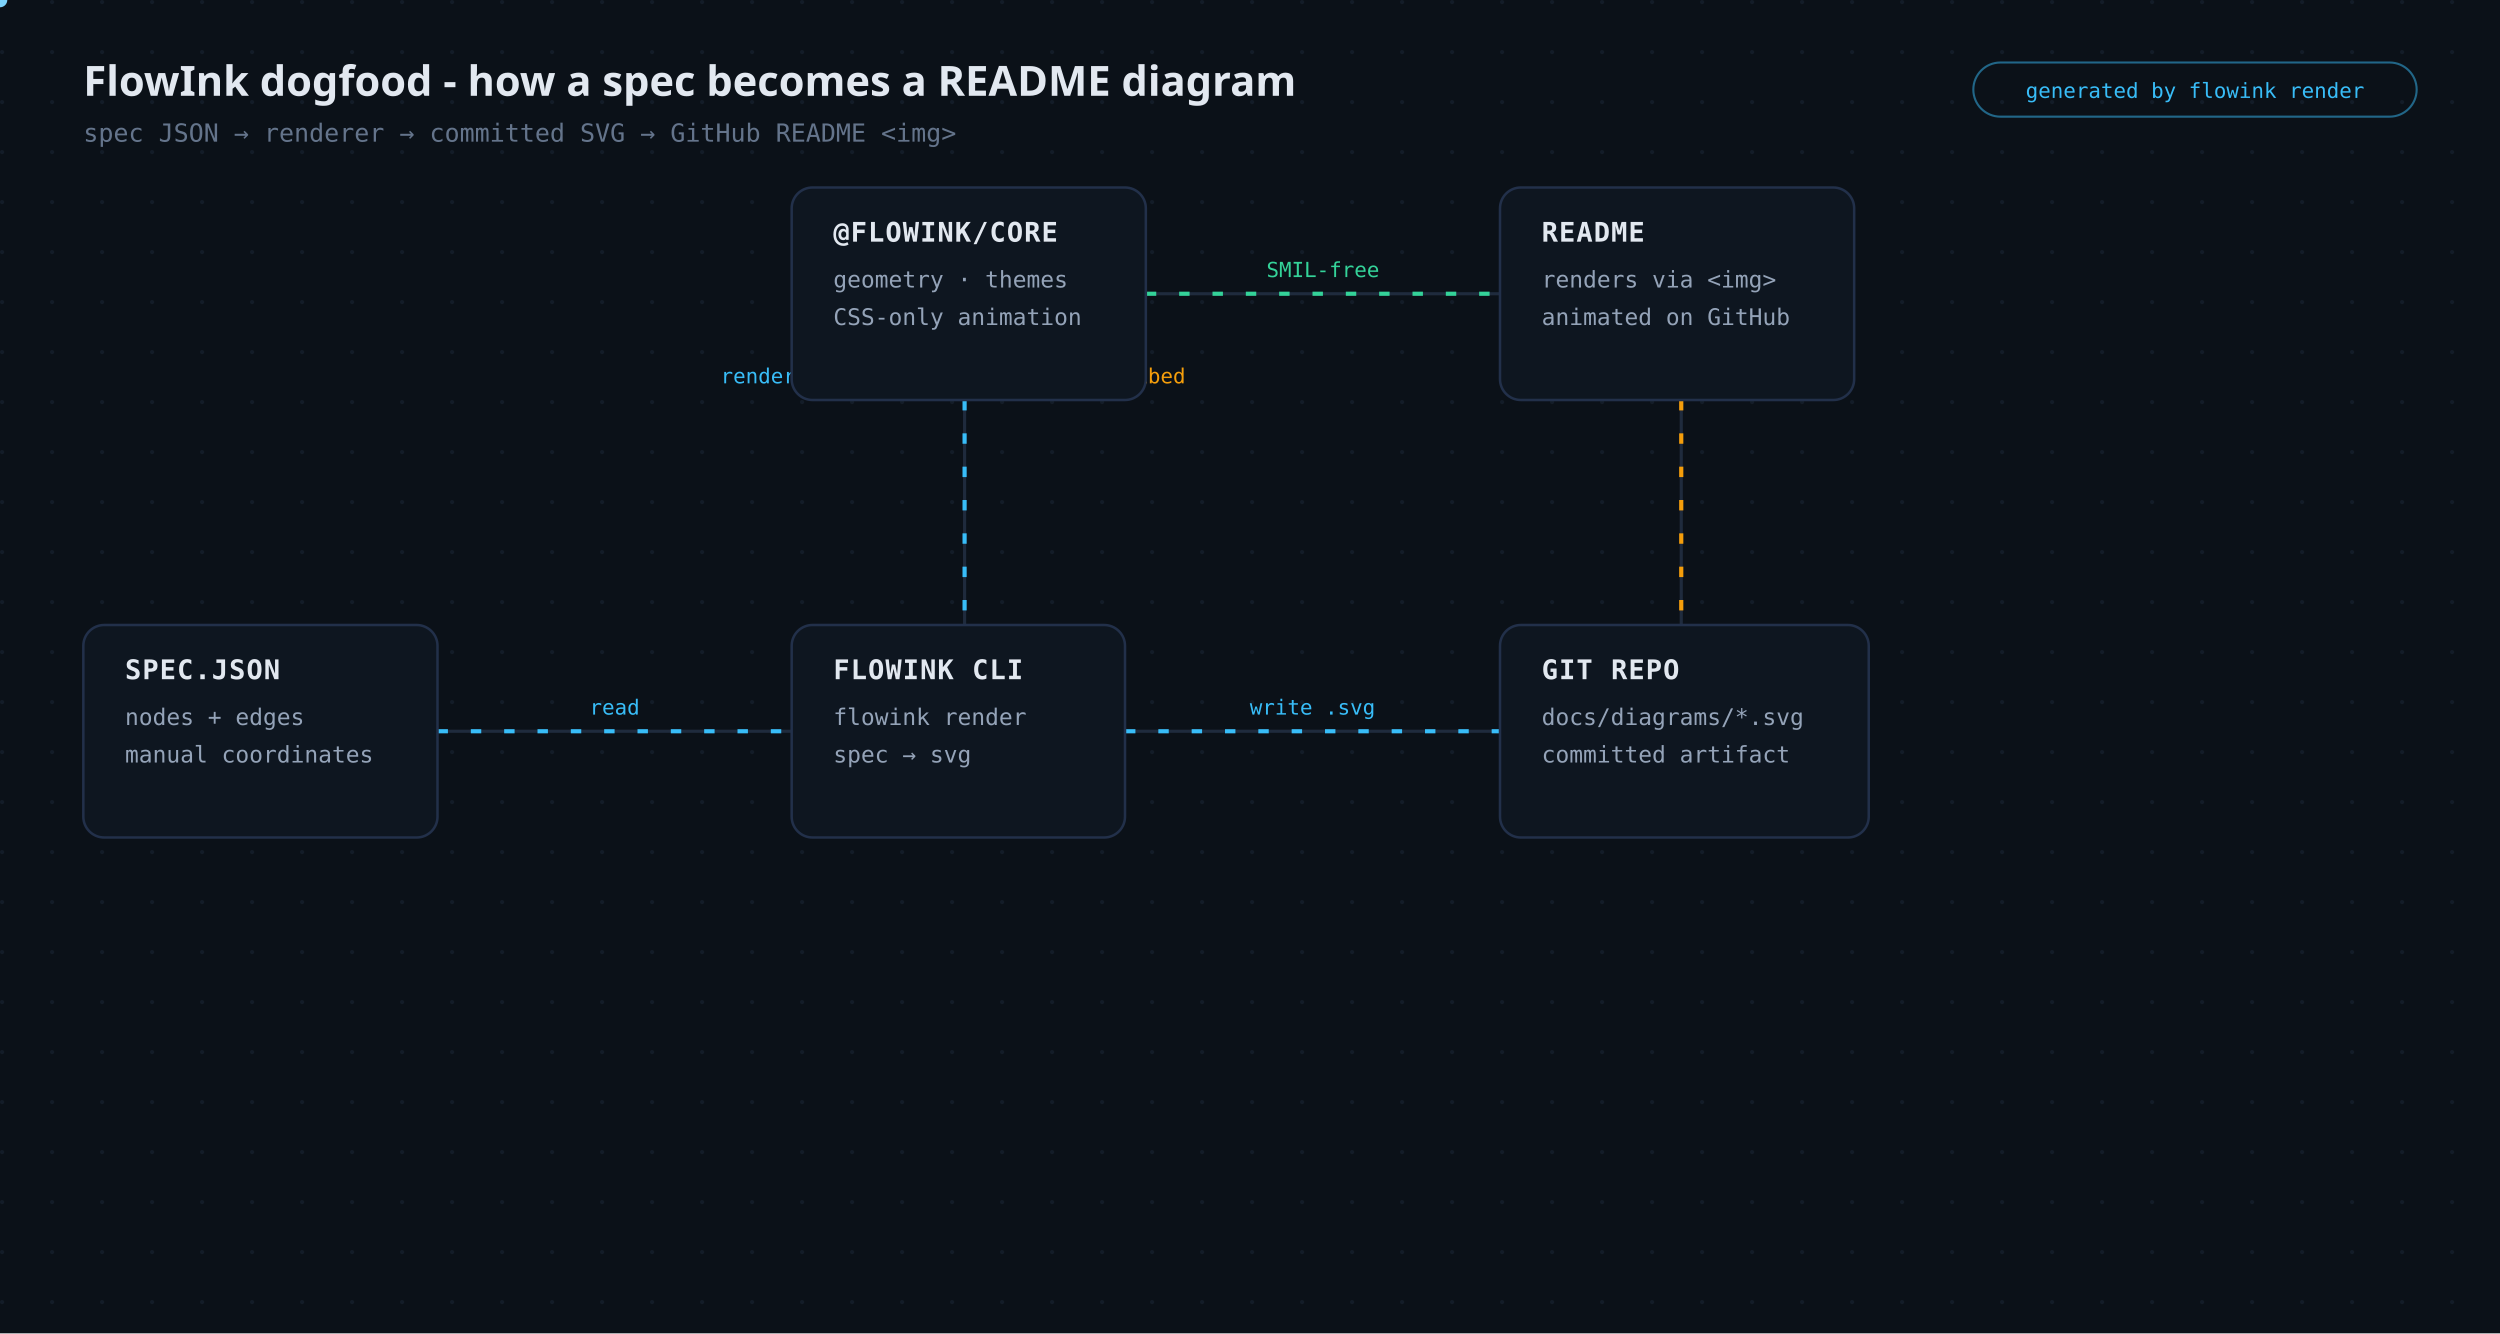
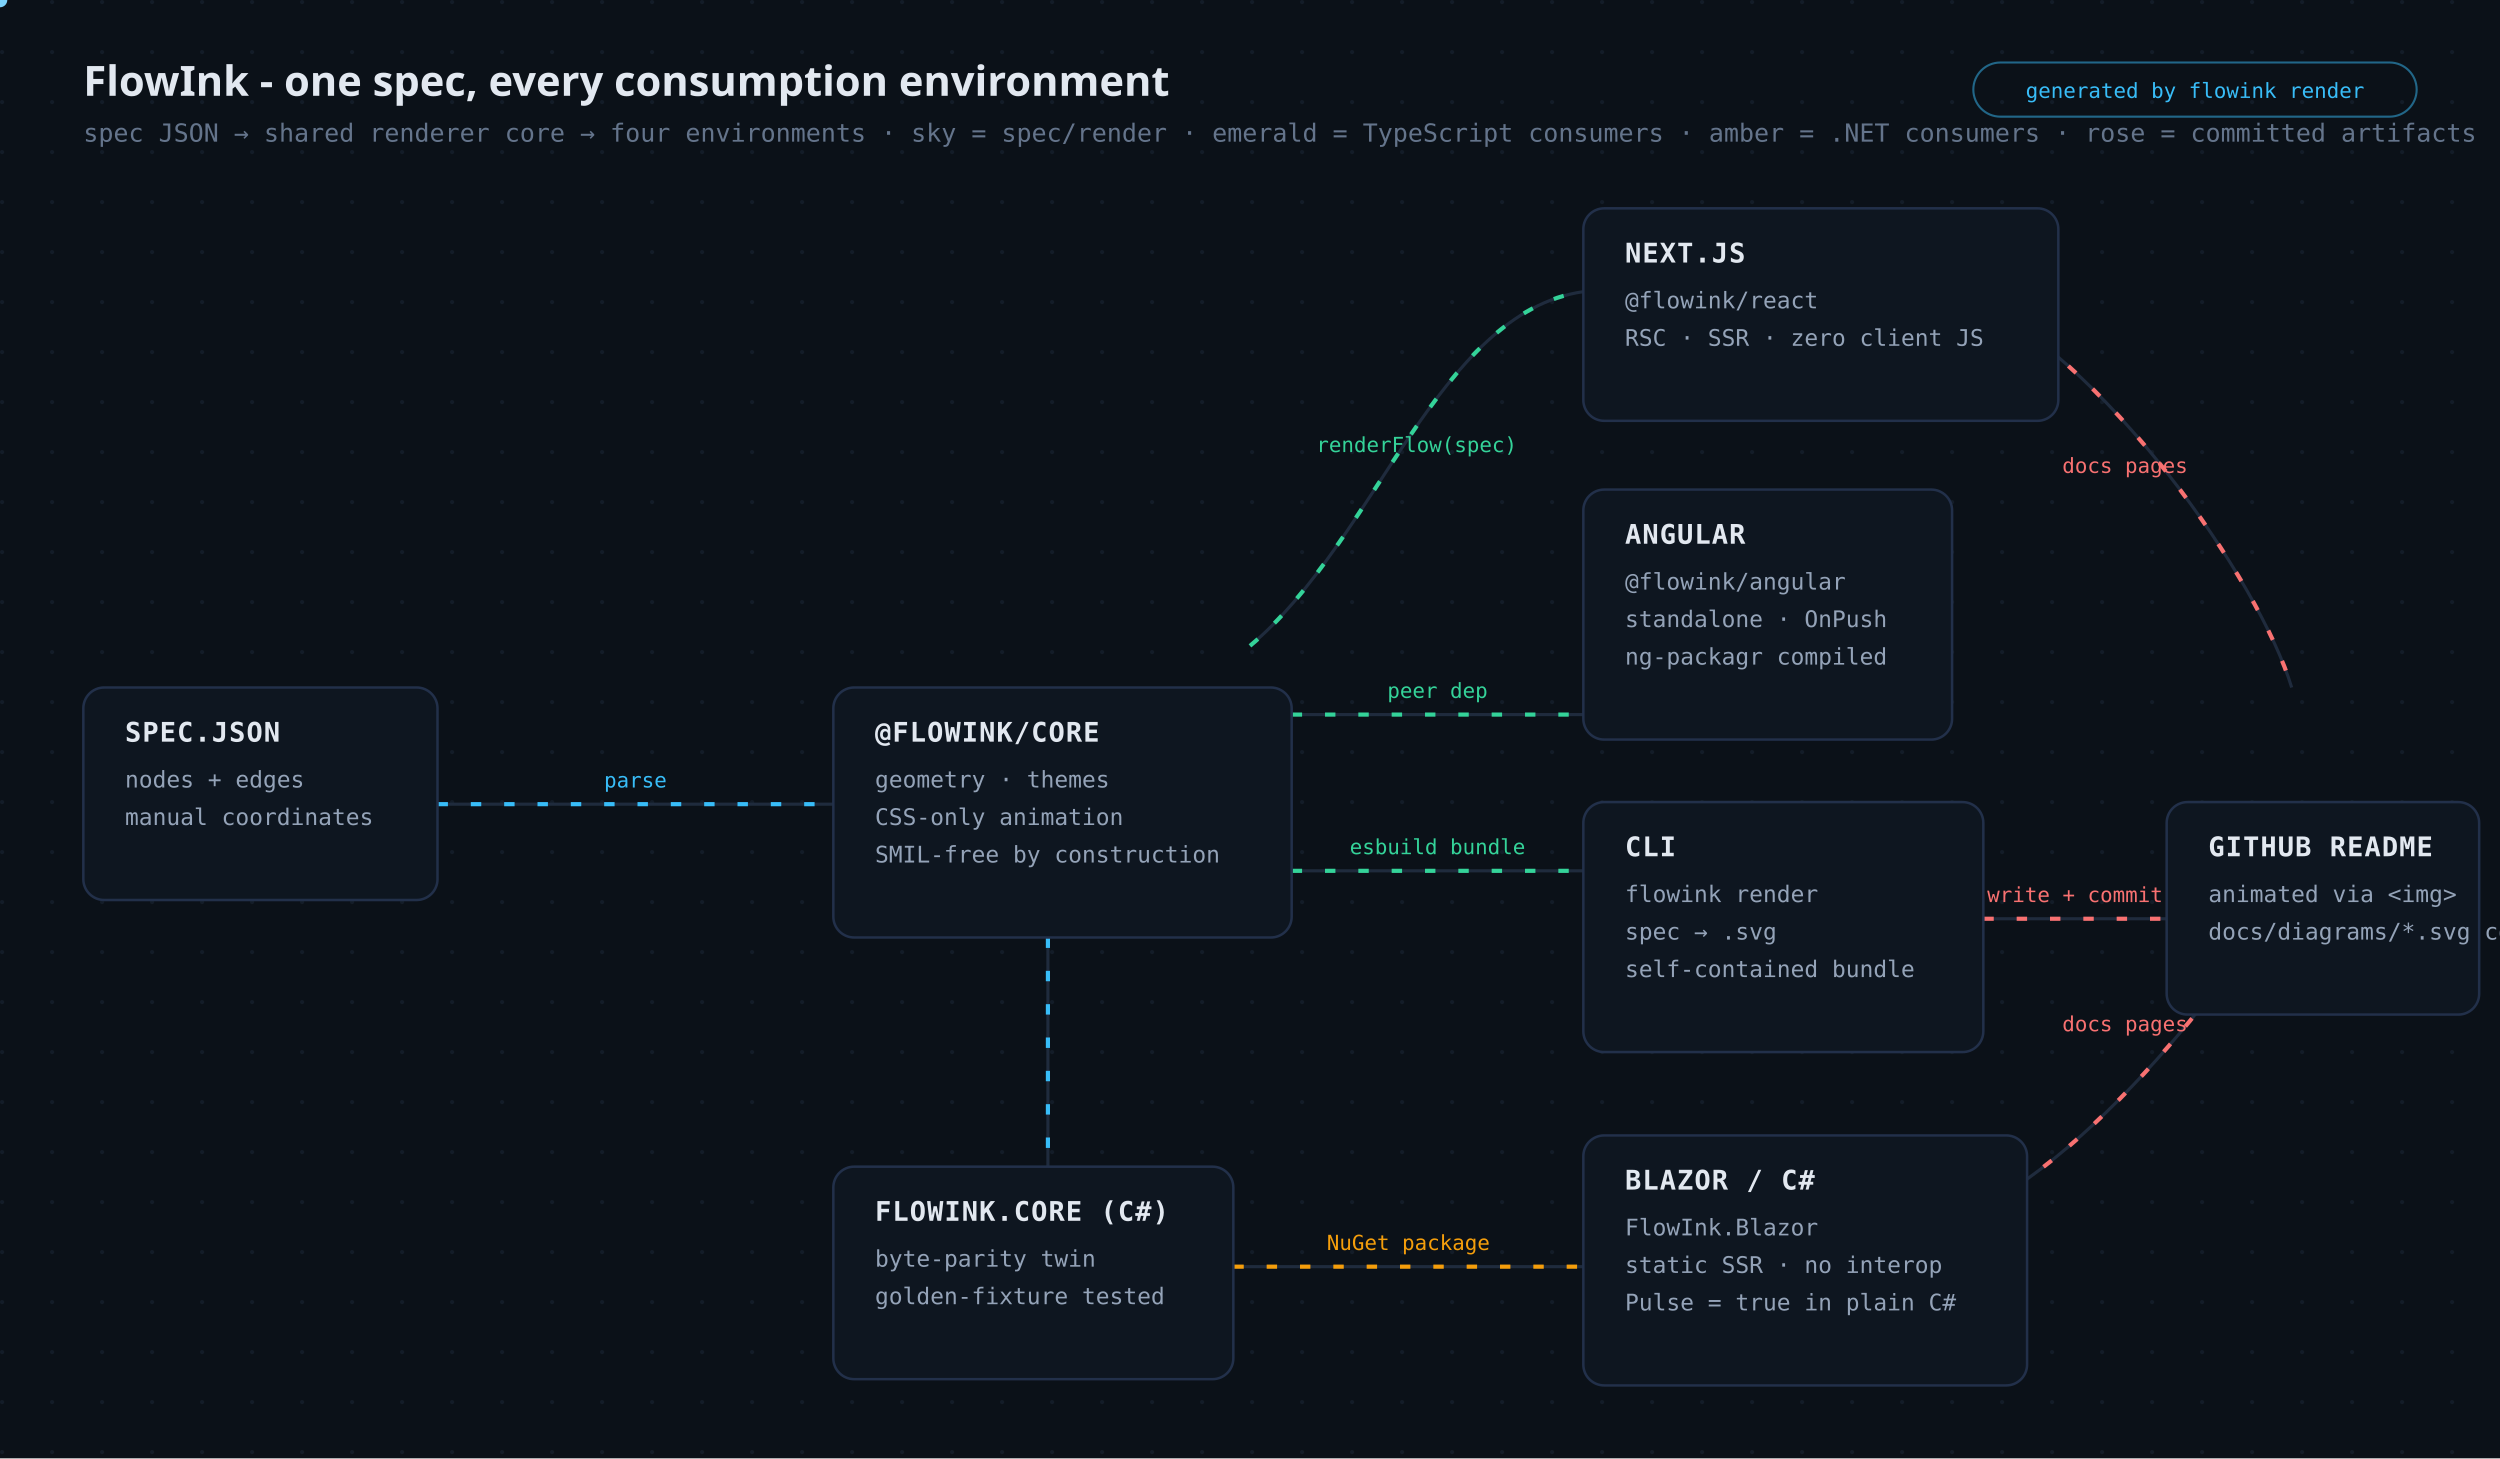
- <svg xmlns="http://www.w3.org/2000/svg" width="1200" height="640" viewBox="0 0 1200 640" role="img" aria-label="FlowInk dogfood - how a spec becomes a README diagram - spec JSON → renderer → committed SVG → GitHub README &lt;img&gt;. Animated flows: colored dashes move along request paths; node borders breathe.">
+ <svg xmlns="http://www.w3.org/2000/svg" width="1200" height="700" viewBox="0 0 1200 700" role="img" aria-label="FlowInk - one spec, every consumption environment - spec JSON → shared renderer core → four environments · sky = spec/render · emerald = TypeScript consumers · amber = .NET consumers · rose = committed artifacts. Animated flows: colored dashes move along request paths; node borders breathe.">
  <defs>
    <pattern id="fi-dark-dots" width="24" height="24" patternUnits="userSpaceOnUse">
      <circle cx="1" cy="1" r="1" fill="#1B2737" />
    </pattern>
  </defs>
  <style>
    .fi-dark-node { fill: #0E1620; stroke: #22304A; stroke-width: 1.2; }
    .fi-dark-edge { stroke: #1F2B3D; stroke-width: 1.5; fill: none; }
    .fi-dark-pulse { animation: fi-dark-pulse 3s ease-in-out infinite; }
    .fi-dark-flow-sky { stroke: #38BDF8; stroke-width: 2; fill: none; stroke-dasharray: 5 11; animation: fi-dark-dash-sky-f 1.5s linear infinite; }
    .fi-dark-flow-sky-b { animation-name: fi-dark-dash-sky-b; }
    .fi-dark-flow-emerald { stroke: #34D399; stroke-width: 2; fill: none; stroke-dasharray: 5 11; animation: fi-dark-dash-emerald-f 1.5s linear infinite; }
    .fi-dark-flow-emerald-b { animation-name: fi-dark-dash-emerald-b; }
    .fi-dark-flow-amber { stroke: #F59E0B; stroke-width: 2; fill: none; stroke-dasharray: 5 11; animation: fi-dark-dash-amber-f 1.5s linear infinite; }
    .fi-dark-flow-amber-b { animation-name: fi-dark-dash-amber-b; }
    .fi-dark-flow-rose { stroke: #F87171; stroke-width: 2; fill: none; stroke-dasharray: 5 11; animation: fi-dark-dash-rose-f 1.5s linear infinite; }
    .fi-dark-flow-rose-b { animation-name: fi-dark-dash-rose-b; }
    .fi-dark-packet { animation: fi-dark-ride 1.5s linear infinite; }
    @keyframes fi-dark-pulse { 0%, 100% { stroke-opacity: 1; } 50% { stroke-opacity: .5; } }
    @keyframes fi-dark-ride { from { offset-distance: 0%; } to { offset-distance: 100%; } }
    @keyframes fi-dark-dash-sky-f { to { stroke-dashoffset: -16; } }
    @keyframes fi-dark-dash-sky-b { to { stroke-dashoffset: 16; } }
    @keyframes fi-dark-dash-emerald-f { to { stroke-dashoffset: -16; } }
    @keyframes fi-dark-dash-emerald-b { to { stroke-dashoffset: 16; } }
    @keyframes fi-dark-dash-amber-f { to { stroke-dashoffset: -16; } }
    @keyframes fi-dark-dash-amber-b { to { stroke-dashoffset: 16; } }
    @keyframes fi-dark-dash-rose-f { to { stroke-dashoffset: -16; } }
    @keyframes fi-dark-dash-rose-b { to { stroke-dashoffset: 16; } }
    @media (prefers-reduced-motion: reduce) { .fi-dark-flow-sky, .fi-dark-flow-emerald, .fi-dark-flow-amber, .fi-dark-flow-rose { animation: none; } .fi-dark-pulse, .fi-dark-packet { animation: none; } }
  </style>
-   <rect width="1200" height="640" fill="#0B1118" />
-   <rect width="1200" height="640" fill="url(#fi-dark-dots)" opacity=".5" />
-   <text x="40" y="46" style="font: 600 20px ui-sans-serif, system-ui, sans-serif" fill="#E2E8F0">FlowInk dogfood - how a spec becomes a README diagram</text>
-   <text x="40" y="68" style="font: 12px ui-monospace, SFMono-Regular, Menlo, monospace" fill="#64748B">spec JSON → renderer → committed SVG → GitHub README &lt;img&gt;</text>
+   <rect width="1200" height="700" fill="#0B1118" />
+   <rect width="1200" height="700" fill="url(#fi-dark-dots)" opacity=".5" />
+   <text x="40" y="46" style="font: 600 20px ui-sans-serif, system-ui, sans-serif" fill="#E2E8F0">FlowInk - one spec, every consumption environment</text>
+   <text x="40" y="68" style="font: 12px ui-monospace, SFMono-Regular, Menlo, monospace" fill="#64748B">spec JSON → shared renderer core → four environments · sky = spec/render · emerald = TypeScript consumers · amber = .NET consumers · rose = committed artifacts</text>
  <rect x="947.2" y="30" width="212.8" height="26" rx="13" fill="none" stroke="#38BDF8" stroke-opacity=".5" />
  <text x="1053.6" y="47" text-anchor="middle" style="font: 10px ui-monospace, SFMono-Regular, Menlo, monospace" fill="#38BDF8">generated by flowink render</text>
-   <path class="fi-dark-edge" d="M210,351 H380" />
-   <path class="fi-dark-flow-sky" d="M210,351 H380" />
-   <text x="295" y="343" text-anchor="middle" style="font: 10px ui-monospace, SFMono-Regular, Menlo, monospace" fill="#38BDF8">read</text>
-   <path class="fi-dark-edge" d="M463,192 V300" />
-   <path class="fi-dark-flow-sky" d="M463,192 V300" />
-   <text x="382" y="184" text-anchor="middle" style="font: 10px ui-monospace, SFMono-Regular, Menlo, monospace" fill="#38BDF8">renderFlow()</text>
-   <path class="fi-dark-edge" d="M550,141 H720" />
-   <path class="fi-dark-flow-emerald" d="M550,141 H720" />
-   <text x="635" y="133" text-anchor="middle" style="font: 10px ui-monospace, SFMono-Regular, Menlo, monospace" fill="#34D399">SMIL-free</text>
-   <path class="fi-dark-edge" d="M540,351 H720" />
-   <path class="fi-dark-flow-sky" d="M540,351 H720" />
-   <text x="630" y="343" text-anchor="middle" style="font: 10px ui-monospace, SFMono-Regular, Menlo, monospace" fill="#38BDF8">write .svg</text>
-   <circle class="fi-dark-packet" r="3.5" fill="#7DD3FC" style="offset-path: path('M540,351 H720')" />
-   <path class="fi-dark-edge" d="M807,192 V300" />
-   <path class="fi-dark-flow-amber" d="M807,192 V300" />
-   <text x="554" y="184" text-anchor="middle" style="font: 10px ui-monospace, SFMono-Regular, Menlo, monospace" fill="#F59E0B">embed</text>
-   <rect class="fi-dark-node" x="40" y="300" width="170" height="102" rx="10" />
-   <text x="60" y="326" style="font: 600 13px ui-monospace, SFMono-Regular, Menlo, monospace; letter-spacing: .5px" fill="#E2E8F0">SPEC.JSON</text>
-   <text x="60" y="348" style="font: 11px ui-monospace, SFMono-Regular, Menlo, monospace" fill="#94A3B8">nodes + edges</text>
-   <text x="60" y="366" style="font: 11px ui-monospace, SFMono-Regular, Menlo, monospace" fill="#94A3B8">manual coordinates</text>
-   <rect class="fi-dark-node fi-dark-pulse" x="380" y="300" width="160" height="102" rx="10" />
-   <text x="400" y="326" style="font: 600 13px ui-monospace, SFMono-Regular, Menlo, monospace; letter-spacing: .5px" fill="#E2E8F0">FLOWINK CLI</text>
-   <text x="400" y="348" style="font: 11px ui-monospace, SFMono-Regular, Menlo, monospace" fill="#94A3B8">flowink render</text>
-   <text x="400" y="366" style="font: 11px ui-monospace, SFMono-Regular, Menlo, monospace" fill="#94A3B8">spec → svg</text>
-   <rect class="fi-dark-node" x="720" y="300" width="177" height="102" rx="10" />
-   <text x="740" y="326" style="font: 600 13px ui-monospace, SFMono-Regular, Menlo, monospace; letter-spacing: .5px" fill="#E2E8F0">GIT REPO</text>
-   <text x="740" y="348" style="font: 11px ui-monospace, SFMono-Regular, Menlo, monospace" fill="#94A3B8">docs/diagrams/*.svg</text>
-   <text x="740" y="366" style="font: 11px ui-monospace, SFMono-Regular, Menlo, monospace" fill="#94A3B8">committed artifact</text>
-   <rect class="fi-dark-node fi-dark-pulse" x="720" y="90" width="170" height="102" rx="10" />
-   <text x="740" y="116" style="font: 600 13px ui-monospace, SFMono-Regular, Menlo, monospace; letter-spacing: .5px" fill="#E2E8F0">README</text>
-   <text x="740" y="138" style="font: 11px ui-monospace, SFMono-Regular, Menlo, monospace" fill="#94A3B8">renders via &lt;img&gt;</text>
-   <text x="740" y="156" style="font: 11px ui-monospace, SFMono-Regular, Menlo, monospace" fill="#94A3B8">animated on GitHub</text>
-   <rect class="fi-dark-node" x="380" y="90" width="170" height="102" rx="10" />
-   <text x="400" y="116" style="font: 600 13px ui-monospace, SFMono-Regular, Menlo, monospace; letter-spacing: .5px" fill="#E2E8F0">@FLOWINK/CORE</text>
-   <text x="400" y="138" style="font: 11px ui-monospace, SFMono-Regular, Menlo, monospace" fill="#94A3B8">geometry · themes</text>
-   <text x="400" y="156" style="font: 11px ui-monospace, SFMono-Regular, Menlo, monospace" fill="#94A3B8">CSS-only animation</text>
+   <path class="fi-dark-edge" d="M210,386 H400" />
+   <path class="fi-dark-flow-sky" d="M210,386 H400" />
+   <text x="305" y="378" text-anchor="middle" style="font: 10px ui-monospace, SFMono-Regular, Menlo, monospace" fill="#38BDF8">parse</text>
+   <path class="fi-dark-edge" d="M503,450 V560" />
+   <path class="fi-dark-flow-sky fi-dark-flow-sky-b fi-dark-flow-emerald-b fi-dark-flow-amber-b fi-dark-flow-rose-b" d="M503,450 V560" />
+   <text x="532" y="442" text-anchor="middle" style="font: 10px ui-monospace, SFMono-Regular, Menlo, monospace" fill="#38BDF8">same output</text>
+   <path class="fi-dark-edge" d="M600,310 C660,260 690,150 760,140" />
+   <path class="fi-dark-flow-emerald" d="M600,310 C660,260 690,150 760,140" />
+   <text x="680" y="217" text-anchor="middle" style="font: 10px ui-monospace, SFMono-Regular, Menlo, monospace" fill="#34D399">renderFlow(spec)</text>
+   <path class="fi-dark-edge" d="M620,343 H760" />
+   <path class="fi-dark-flow-emerald" d="M620,343 H760" />
+   <text x="690" y="335" text-anchor="middle" style="font: 10px ui-monospace, SFMono-Regular, Menlo, monospace" fill="#34D399">peer dep</text>
+   <path class="fi-dark-edge" d="M620,418 H760" />
+   <path class="fi-dark-flow-emerald" d="M620,418 H760" />
+   <text x="690" y="410" text-anchor="middle" style="font: 10px ui-monospace, SFMono-Regular, Menlo, monospace" fill="#34D399">esbuild bundle</text>
+   <path class="fi-dark-edge" d="M592,608 H760" />
+   <path class="fi-dark-flow-amber" d="M592,608 H760" />
+   <text x="676" y="600" text-anchor="middle" style="font: 10px ui-monospace, SFMono-Regular, Menlo, monospace" fill="#F59E0B">NuGet package</text>
+   <path class="fi-dark-edge" d="M952,441 H1040" />
+   <path class="fi-dark-flow-rose" d="M952,441 H1040" />
+   <text x="996" y="433" text-anchor="middle" style="font: 10px ui-monospace, SFMono-Regular, Menlo, monospace" fill="#F87171">write + commit</text>
+   <circle class="fi-dark-packet" r="3.5" fill="#7DD3FC" style="offset-path: path('M952,441 H1040')" />
+   <path class="fi-dark-edge" d="M940,140 C1010,170 1085,280 1100,330" />
+   <path class="fi-dark-flow-rose" d="M940,140 C1010,170 1085,280 1100,330" />
+   <text x="1020" y="227" text-anchor="middle" style="font: 10px ui-monospace, SFMono-Regular, Menlo, monospace" fill="#F87171">docs pages</text>
+   <path class="fi-dark-edge" d="M940,585 C1010,555 1085,450 1100,420" />
+   <path class="fi-dark-flow-rose" d="M940,585 C1010,555 1085,450 1100,420" />
+   <text x="1020" y="495" text-anchor="middle" style="font: 10px ui-monospace, SFMono-Regular, Menlo, monospace" fill="#F87171">docs pages</text>
+   <rect class="fi-dark-node" x="40" y="330" width="170" height="102" rx="10" />
+   <text x="60" y="356" style="font: 600 13px ui-monospace, SFMono-Regular, Menlo, monospace; letter-spacing: .5px" fill="#E2E8F0">SPEC.JSON</text>
+   <text x="60" y="378" style="font: 11px ui-monospace, SFMono-Regular, Menlo, monospace" fill="#94A3B8">nodes + edges</text>
+   <text x="60" y="396" style="font: 11px ui-monospace, SFMono-Regular, Menlo, monospace" fill="#94A3B8">manual coordinates</text>
+   <rect class="fi-dark-node fi-dark-pulse" x="400" y="330" width="220" height="120" rx="10" />
+   <text x="420" y="356" style="font: 600 13px ui-monospace, SFMono-Regular, Menlo, monospace; letter-spacing: .5px" fill="#E2E8F0">@FLOWINK/CORE</text>
+   <text x="420" y="378" style="font: 11px ui-monospace, SFMono-Regular, Menlo, monospace" fill="#94A3B8">geometry · themes</text>
+   <text x="420" y="396" style="font: 11px ui-monospace, SFMono-Regular, Menlo, monospace" fill="#94A3B8">CSS-only animation</text>
+   <text x="420" y="414" style="font: 11px ui-monospace, SFMono-Regular, Menlo, monospace" fill="#94A3B8">SMIL-free by construction</text>
+   <rect class="fi-dark-node" x="400" y="560" width="192" height="102" rx="10" />
+   <text x="420" y="586" style="font: 600 13px ui-monospace, SFMono-Regular, Menlo, monospace; letter-spacing: .5px" fill="#E2E8F0">FLOWINK.CORE (C#)</text>
+   <text x="420" y="608" style="font: 11px ui-monospace, SFMono-Regular, Menlo, monospace" fill="#94A3B8">byte-parity twin</text>
+   <text x="420" y="626" style="font: 11px ui-monospace, SFMono-Regular, Menlo, monospace" fill="#94A3B8">golden-fixture tested</text>
+   <rect class="fi-dark-node" x="760" y="100" width="228" height="102" rx="10" />
+   <text x="780" y="126" style="font: 600 13px ui-monospace, SFMono-Regular, Menlo, monospace; letter-spacing: .5px" fill="#E2E8F0">NEXT.JS</text>
+   <text x="780" y="148" style="font: 11px ui-monospace, SFMono-Regular, Menlo, monospace" fill="#94A3B8">@flowink/react</text>
+   <text x="780" y="166" style="font: 11px ui-monospace, SFMono-Regular, Menlo, monospace" fill="#94A3B8">RSC · SSR · zero client JS</text>
+   <rect class="fi-dark-node" x="760" y="235" width="177" height="120" rx="10" />
+   <text x="780" y="261" style="font: 600 13px ui-monospace, SFMono-Regular, Menlo, monospace; letter-spacing: .5px" fill="#E2E8F0">ANGULAR</text>
+   <text x="780" y="283" style="font: 11px ui-monospace, SFMono-Regular, Menlo, monospace" fill="#94A3B8">@flowink/angular</text>
+   <text x="780" y="301" style="font: 11px ui-monospace, SFMono-Regular, Menlo, monospace" fill="#94A3B8">standalone · OnPush</text>
+   <text x="780" y="319" style="font: 11px ui-monospace, SFMono-Regular, Menlo, monospace" fill="#94A3B8">ng-packagr compiled</text>
+   <rect class="fi-dark-node" x="760" y="385" width="192" height="120" rx="10" />
+   <text x="780" y="411" style="font: 600 13px ui-monospace, SFMono-Regular, Menlo, monospace; letter-spacing: .5px" fill="#E2E8F0">CLI</text>
+   <text x="780" y="433" style="font: 11px ui-monospace, SFMono-Regular, Menlo, monospace" fill="#94A3B8">flowink render</text>
+   <text x="780" y="451" style="font: 11px ui-monospace, SFMono-Regular, Menlo, monospace" fill="#94A3B8">spec → .svg</text>
+   <text x="780" y="469" style="font: 11px ui-monospace, SFMono-Regular, Menlo, monospace" fill="#94A3B8">self-contained bundle</text>
+   <rect class="fi-dark-node" x="760" y="545" width="213" height="120" rx="10" />
+   <text x="780" y="571" style="font: 600 13px ui-monospace, SFMono-Regular, Menlo, monospace; letter-spacing: .5px" fill="#E2E8F0">BLAZOR / C#</text>
+   <text x="780" y="593" style="font: 11px ui-monospace, SFMono-Regular, Menlo, monospace" fill="#94A3B8">FlowInk.Blazor</text>
+   <text x="780" y="611" style="font: 11px ui-monospace, SFMono-Regular, Menlo, monospace" fill="#94A3B8">static SSR · no interop</text>
+   <text x="780" y="629" style="font: 11px ui-monospace, SFMono-Regular, Menlo, monospace" fill="#94A3B8">Pulse = true in plain C#</text>
+   <rect class="fi-dark-node fi-dark-pulse" x="1040" y="385" width="150" height="102" rx="10" />
+   <text x="1060" y="411" style="font: 600 13px ui-monospace, SFMono-Regular, Menlo, monospace; letter-spacing: .5px" fill="#E2E8F0">GITHUB README</text>
+   <text x="1060" y="433" style="font: 11px ui-monospace, SFMono-Regular, Menlo, monospace" fill="#94A3B8">animated via &lt;img&gt;</text>
+   <text x="1060" y="451" style="font: 11px ui-monospace, SFMono-Regular, Menlo, monospace" fill="#94A3B8">docs/diagrams/*.svg committed</text>
</svg>
